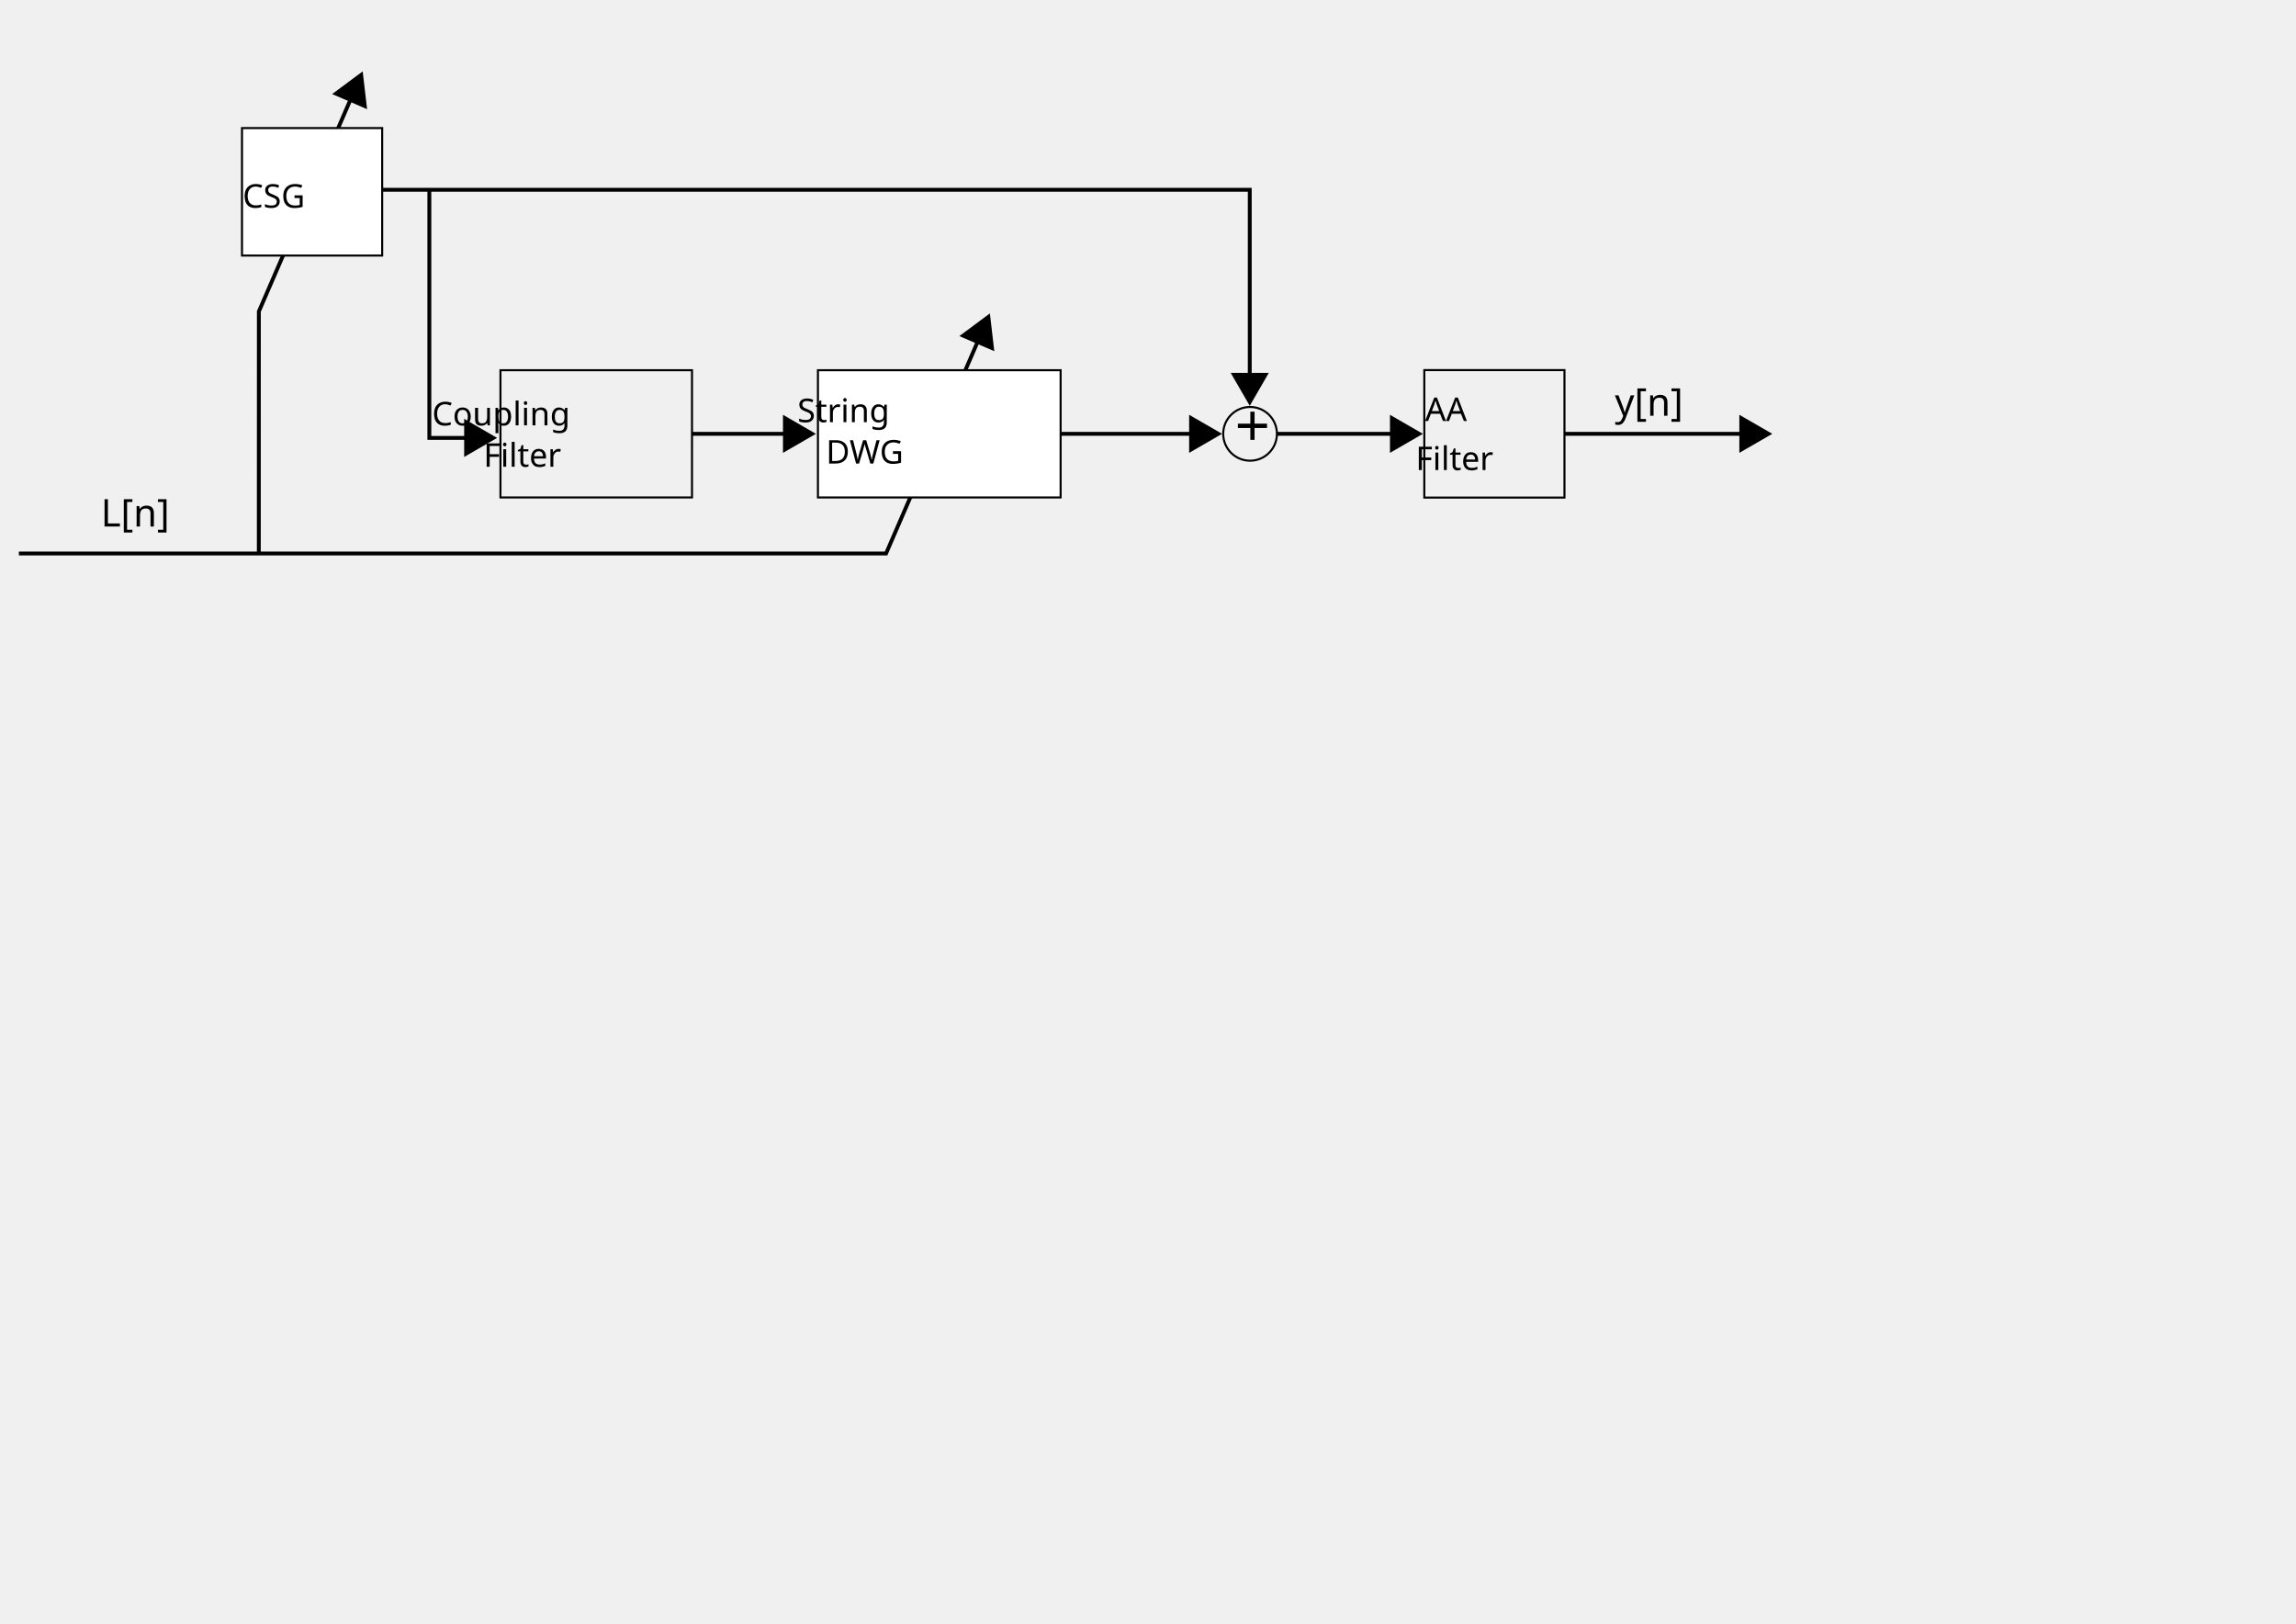
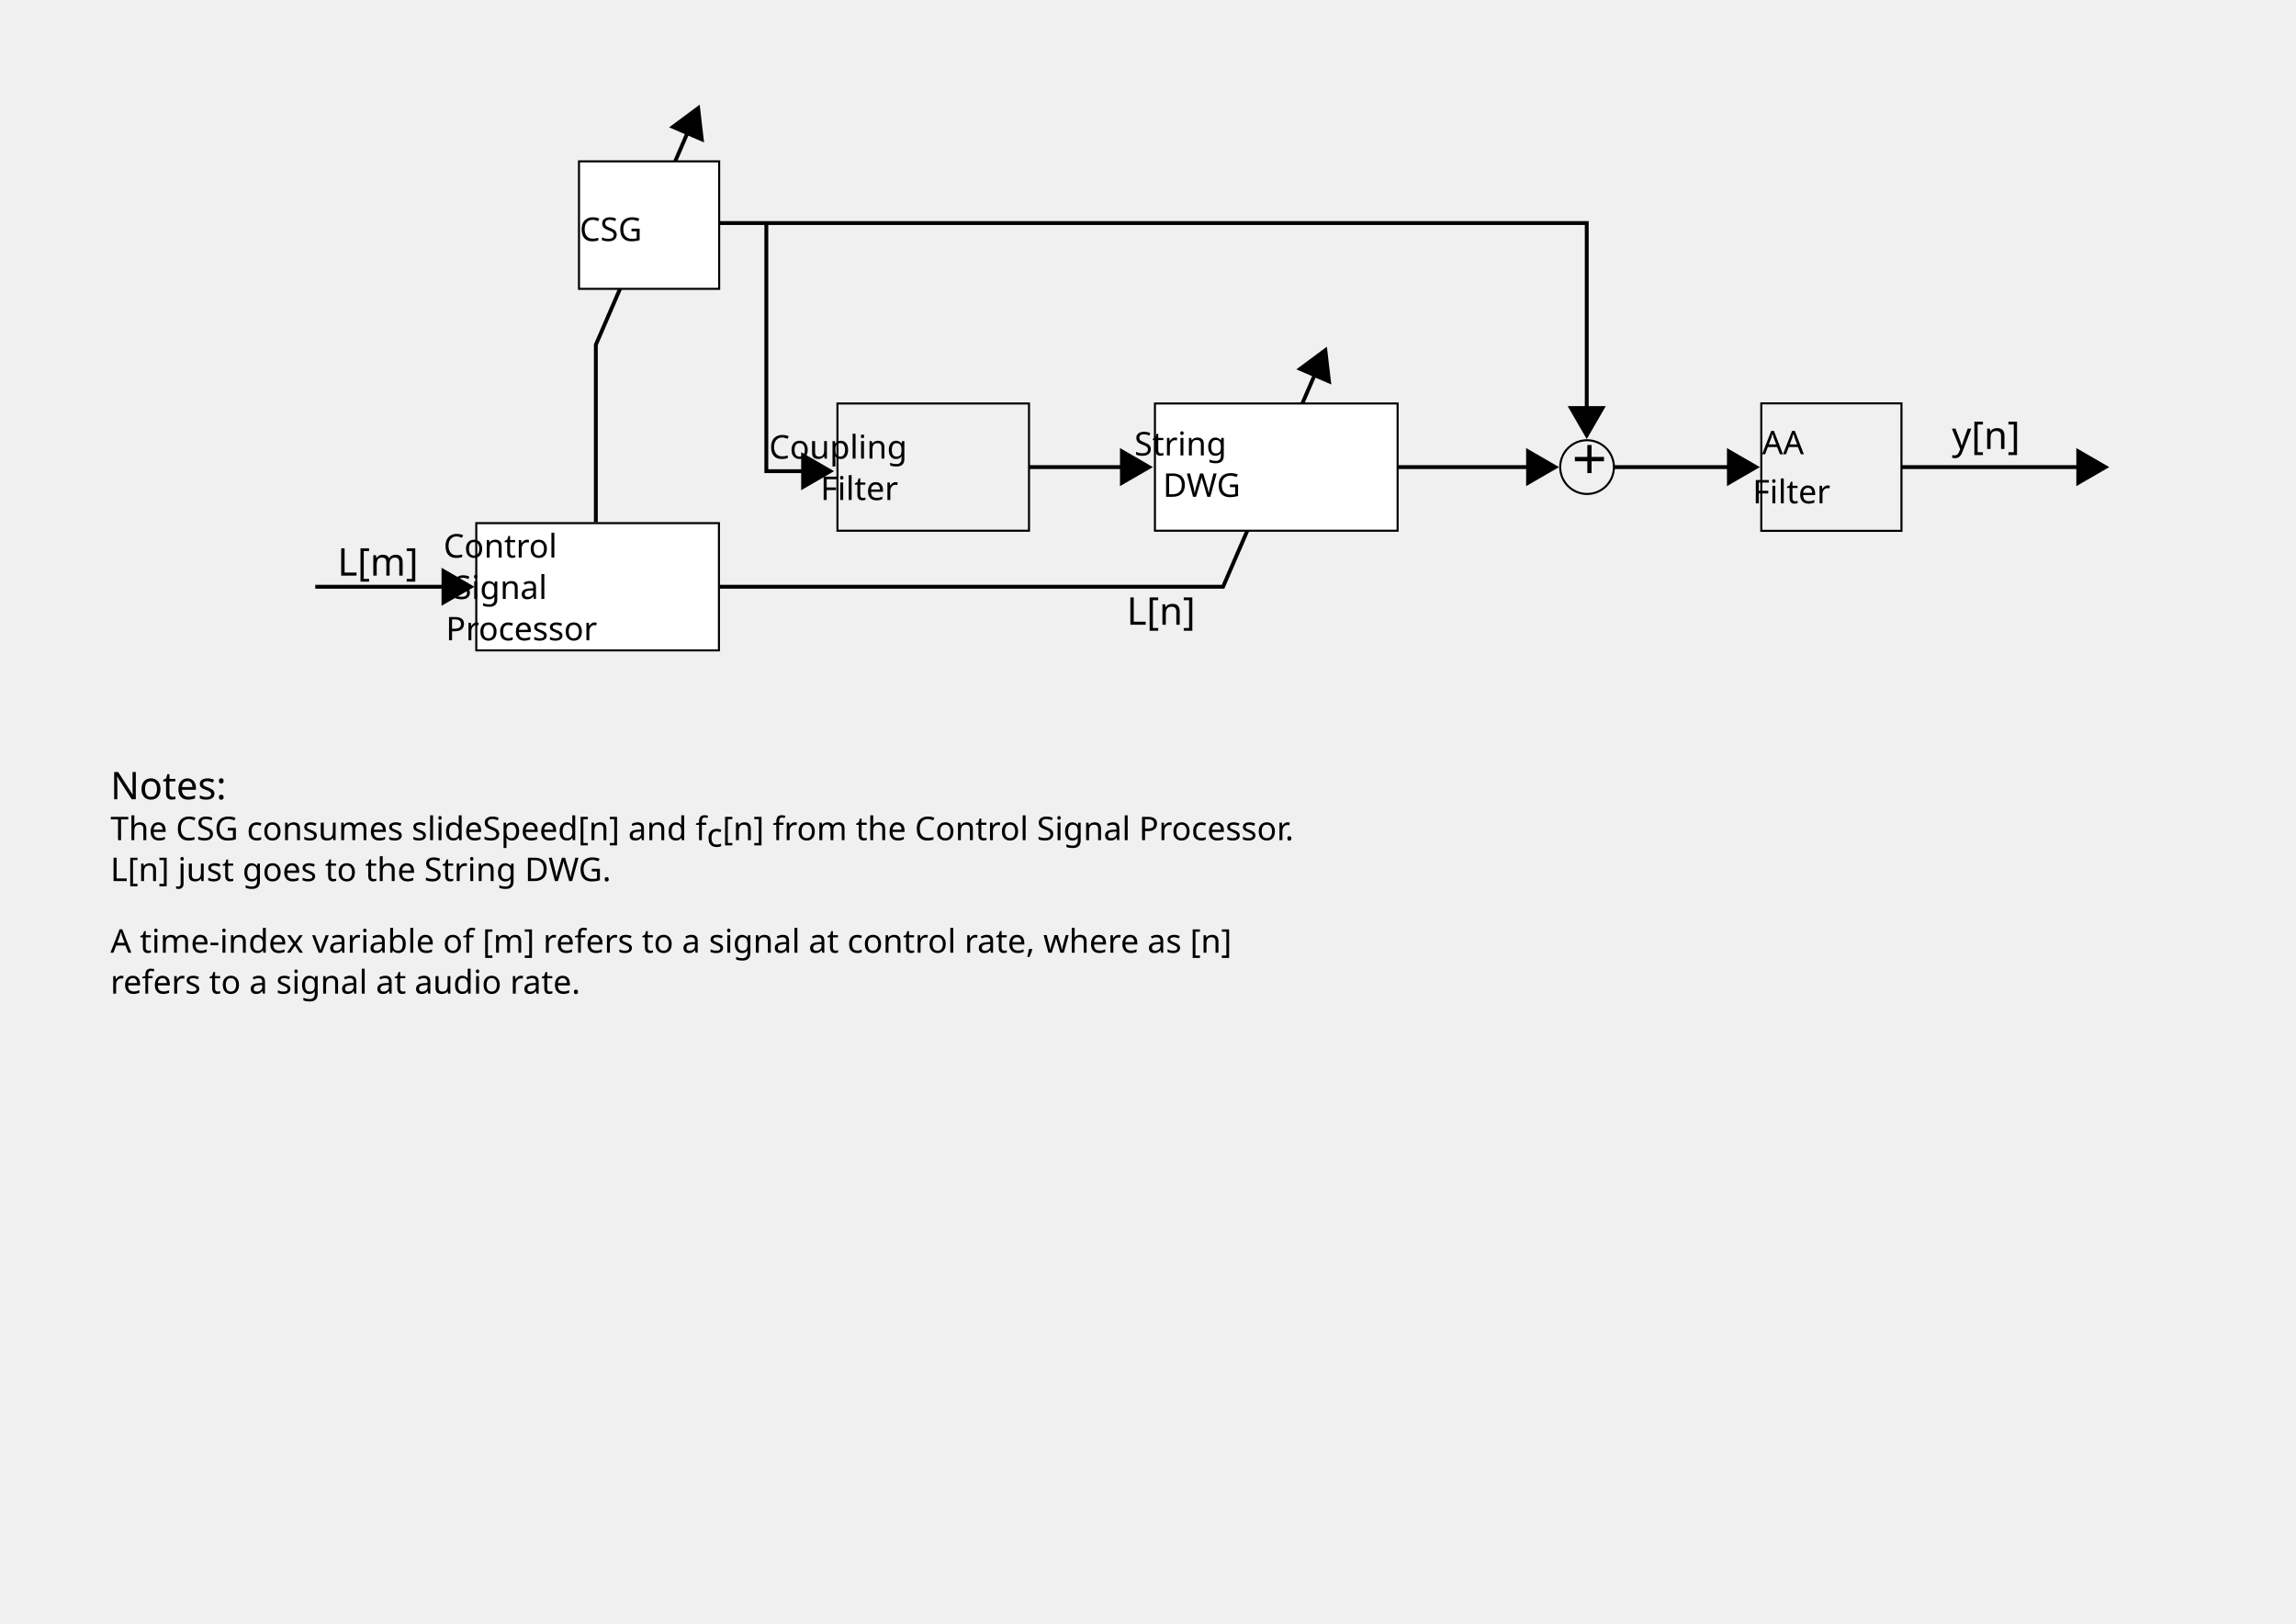
<svg xmlns="http://www.w3.org/2000/svg" width="297mm" height="210mm" viewBox="0 0 297 210" version="1.1" id="svg8">
  <defs id="defs2">
    <marker orient="auto" refY="0.0" refX="0.0" id="marker3201" style="overflow:visible">
      <path id="path3199" d="M 5.77,0.0 L -2.88,5.0 L -2.88,-5.0 L 5.77,0.0 z " style="fill-rule:evenodd;stroke:#000000;stroke-width:1pt;stroke-opacity:1;fill:#000000;fill-opacity:1" transform="scale(0.8)" />
    </marker>
    <marker style="overflow:visible" id="marker1026" refX="0.0" refY="0.0" orient="auto">
      <path transform="scale(0.8)" style="fill-rule:evenodd;stroke:#000000;stroke-width:1pt;stroke-opacity:1;fill:#000000;fill-opacity:1" d="M 5.77,0.0 L -2.88,5.0 L -2.88,-5.0 L 5.77,0.0 z " id="path1024" />
    </marker>
    <marker style="overflow:visible" id="marker1593" refX="0.0" refY="0.0" orient="auto">
      <path transform="scale(0.8)" style="fill-rule:evenodd;stroke:#000000;stroke-width:1pt;stroke-opacity:1;fill:#000000;fill-opacity:1" d="M 5.77,0.0 L -2.88,5.0 L -2.88,-5.0 L 5.77,0.0 z " id="path1591" />
    </marker>
    <marker style="overflow:visible" id="marker1483" refX="0.0" refY="0.0" orient="auto">
      <path transform="scale(0.8)" style="fill-rule:evenodd;stroke:#000000;stroke-width:1pt;stroke-opacity:1;fill:#000000;fill-opacity:1" d="M 5.77,0.0 L -2.88,5.0 L -2.88,-5.0 L 5.77,0.0 z " id="path1481" />
    </marker>
    <marker orient="auto" refY="0.0" refX="0.0" id="Arrow2Lend" style="overflow:visible;">
      <path id="path932" style="fill-rule:evenodd;stroke-width:0.625;stroke-linejoin:round;stroke:#000000;stroke-opacity:1;fill:#000000;fill-opacity:1" d="M 8.719,4.034 L -2.207,0.016 L 8.719,-4.002 C 6.973,-1.63 6.983,1.616 8.719,4.034 z " transform="scale(1.1) rotate(180) translate(1,0)" />
    </marker>
    <marker style="overflow:visible" id="marker2074" refX="0.0" refY="0.0" orient="auto">
      <path transform="scale(0.8)" style="fill-rule:evenodd;stroke:#000000;stroke-width:1pt;stroke-opacity:1;fill:#000000;fill-opacity:1" d="M 5.77,0.0 L -2.88,5.0 L -2.88,-5.0 L 5.77,0.0 z " id="path2072" />
    </marker>
    <marker orient="auto" refY="0" refX="0" id="TriangleOutL" style="overflow:visible">
      <path id="path1033" d="M 5.77,0 -2.88,5 V -5 Z" style="fill:#000000;fill-opacity:1;fill-rule:evenodd;stroke:#000000;stroke-width:1pt;stroke-opacity:1" transform="scale(0.8)" />
    </marker>
    <marker style="overflow:visible" id="marker1593-4" refX="0" refY="0" orient="auto">
      <path transform="scale(0.8)" style="fill:#000000;fill-opacity:1;fill-rule:evenodd;stroke:#000000;stroke-width:1pt;stroke-opacity:1" d="M 5.77,0 -2.88,5 V -5 Z" id="path1591-5" />
    </marker>
    <marker style="overflow:visible" id="marker1593-9" refX="0" refY="0" orient="auto">
      <path transform="scale(0.8)" style="fill:#000000;fill-opacity:1;fill-rule:evenodd;stroke:#000000;stroke-width:1pt;stroke-opacity:1" d="M 5.77,0 -2.88,5 V -5 Z" id="path1591-8" />
    </marker>
    <marker style="overflow:visible" id="marker1593-2" refX="0" refY="0" orient="auto">
      <path transform="scale(0.8)" style="fill:#000000;fill-opacity:1;fill-rule:evenodd;stroke:#000000;stroke-width:1pt;stroke-opacity:1" d="M 5.77,0 -2.88,5 V -5 Z" id="path1591-85" />
    </marker>
    <marker style="overflow:visible" id="marker1593-1" refX="0" refY="0" orient="auto">
      <path transform="scale(0.8)" style="fill:#000000;fill-opacity:1;fill-rule:evenodd;stroke:#000000;stroke-width:1pt;stroke-opacity:1" d="M 5.77,0 -2.88,5 V -5 Z" id="path1591-9" />
    </marker>
    <marker style="overflow:visible" id="marker1593-1-6" refX="0" refY="0" orient="auto">
      <path transform="scale(0.8)" style="fill:#000000;fill-opacity:1;fill-rule:evenodd;stroke:#000000;stroke-width:1pt;stroke-opacity:1" d="M 5.77,0 -2.88,5 V -5 Z" id="path1591-9-2" />
    </marker>
    <marker style="overflow:visible" id="marker1593-1-1" refX="0" refY="0" orient="auto">
      <path transform="scale(0.8)" style="fill:#000000;fill-opacity:1;fill-rule:evenodd;stroke:#000000;stroke-width:1pt;stroke-opacity:1" d="M 5.77,0 -2.88,5 V -5 Z" id="path1591-9-3" />
    </marker>
    <marker style="overflow:visible" id="marker1593-9-9" refX="0" refY="0" orient="auto">
      <path transform="scale(0.8)" style="fill:#000000;fill-opacity:1;fill-rule:evenodd;stroke:#000000;stroke-width:1pt;stroke-opacity:1" d="M 5.77,0 -2.88,5 V -5 Z" id="path1591-8-1" />
    </marker>
    <marker orient="auto" refY="0" refX="0" id="marker1176-5" style="overflow:visible">
      <path id="path1053-0" d="M 5.77,0 -2.88,5 V -5 Z" style="fill:#000000;fill-opacity:1;fill-rule:evenodd;stroke:#000000;stroke-width:1pt;stroke-opacity:1" transform="scale(0.8)" />
    </marker>
    <marker style="overflow:visible" id="marker1593-2-7" refX="0" refY="0" orient="auto">
      <path transform="scale(0.8)" style="fill:#000000;fill-opacity:1;fill-rule:evenodd;stroke:#000000;stroke-width:1pt;stroke-opacity:1" d="M 5.77,0 -2.88,5 V -5 Z" id="path1591-85-0" />
    </marker>
    <marker style="overflow:visible" id="marker1593-1-6-4" refX="0" refY="0" orient="auto">
      <path transform="scale(0.8)" style="fill:#000000;fill-opacity:1;fill-rule:evenodd;stroke:#000000;stroke-width:1pt;stroke-opacity:1" d="M 5.77,0 -2.88,5 V -5 Z" id="path1591-9-2-8" />
    </marker>
    <marker orient="auto" refY="0" refX="0" id="marker3910-8" style="overflow:visible">
      <path id="path3908-6" d="M 5.77,0 -2.88,5 V -5 Z" style="fill:#000000;fill-opacity:1;fill-rule:evenodd;stroke:#000000;stroke-width:1pt;stroke-opacity:1" transform="scale(0.8)" />
    </marker>
    <marker orient="auto" refY="0" refX="0" id="marker3910-8-7" style="overflow:visible">
      <path id="path3908-6-5" d="M 5.77,0 -2.88,5 V -5 Z" style="fill:#000000;fill-opacity:1;fill-rule:evenodd;stroke:#000000;stroke-width:1pt;stroke-opacity:1" transform="scale(0.8)" />
    </marker>
    <marker style="overflow:visible" id="marker1593-1-6-1" refX="0" refY="0" orient="auto">
      <path transform="scale(0.8)" style="fill:#000000;fill-opacity:1;fill-rule:evenodd;stroke:#000000;stroke-width:1pt;stroke-opacity:1" d="M 5.77,0 -2.88,5 V -5 Z" id="path1591-9-2-0" />
    </marker>
    <marker style="overflow:visible" id="marker1593-1-6-4-4" refX="0" refY="0" orient="auto">
      <path transform="scale(0.8)" style="fill:#000000;fill-opacity:1;fill-rule:evenodd;stroke:#000000;stroke-width:1pt;stroke-opacity:1" d="M 5.77,0 -2.88,5 V -5 Z" id="path1591-9-2-8-1" />
    </marker>
    <marker style="overflow:visible" id="marker1496-6" refX="0" refY="0" orient="auto">
      <path transform="scale(0.8)" style="fill:#000000;fill-opacity:1;fill-rule:evenodd;stroke:#000000;stroke-width:1pt;stroke-opacity:1" d="M 5.77,0 -2.88,5 V -5 Z" id="path1494-2" />
    </marker>
    <marker style="overflow:visible" id="marker1496-6-3" refX="0" refY="0" orient="auto">
      <path transform="scale(0.8)" style="fill:#000000;fill-opacity:1;fill-rule:evenodd;stroke:#000000;stroke-width:1pt;stroke-opacity:1" d="M 5.77,0 -2.88,5 V -5 Z" id="path1494-2-1" />
    </marker>
+     <marker style="overflow:visible" id="marker1593-7" refX="0" refY="0" orient="auto">
+       <path transform="scale(0.8)" style="fill:#000000;fill-opacity:1;fill-rule:evenodd;stroke:#000000;stroke-width:1pt;stroke-opacity:1" d="M 5.77,0 -2.88,5 V -5 Z" id="path1591-3" />
+     </marker>
  </defs>
  <g id="layer1" transform="translate(0,-87)">
    <text xml:space="preserve" style="font-style:normal;font-variant:normal;font-weight:normal;font-stretch:normal;font-size:7.761px;line-height:0.5;font-family:sans-serif;-inkscape-font-specification:'sans-serif, Normal';font-variant-ligatures:normal;font-variant-caps:normal;font-variant-numeric:normal;font-feature-settings:normal;text-align:center;letter-spacing:0px;word-spacing:0px;writing-mode:lr-tb;baseline-shift:baseline;text-anchor:middle;fill:#000000;fill-opacity:1;stroke:none;stroke-width:0.265" x="55.227" y="199.487" id="text819-7-0-7">
      <tspan id="tspan1123-2" x="55.227" y="203.443" />
    </text>
    <text xml:space="preserve" style="font-style:normal;font-weight:normal;font-size:4.233px;line-height:1.25;font-family:sans-serif;letter-spacing:0px;word-spacing:0px;baseline-shift:sub;fill:#000000;fill-opacity:1;stroke:none;stroke-width:0.265" x="84.071" y="162.565" id="text1284">
      <tspan id="tspan1282" x="84.071" y="166.311" style="font-size:4.233px;baseline-shift:sub;stroke-width:0.265" />
    </text>
    <flowRoot xml:space="preserve" id="flowRoot1324" style="font-style:normal;font-weight:normal;font-size:16px;line-height:1.25;font-family:sans-serif;letter-spacing:0px;word-spacing:0px;fill:#000000;fill-opacity:1;stroke:none" transform="matrix(0.2645833,0,0,0.2645833,0,137.5754)">
      <flowRegion id="flowRegion1326">
        <rect id="rect1328" width="37.5" height="30" x="484.5" y="270.701" />
      </flowRegion>
      <flowPara id="flowPara1330" />
    </flowRoot>
-     <path style="fill:none;stroke:#000000;stroke-width:0.5;stroke-linecap:butt;stroke-linejoin:miter;stroke-miterlimit:4;stroke-dasharray:none;stroke-opacity:1;marker-end:url(#marker1593)" d="M 89.512,143.109 H 102.702" id="path1583" />
-     <path style="fill:none;stroke:#000000;stroke-width:0.5;stroke-linecap:butt;stroke-linejoin:miter;stroke-miterlimit:4;stroke-dasharray:none;stroke-opacity:1;marker-end:url(#marker1176-5)" d="m 137.299,143.109 h 17.942" id="path1417-5" />
-     <g transform="rotate(90,117.7755,93.975)" id="g1010-2">
+     <path style="fill:none;stroke:#000000;stroke-width:0.5;stroke-linecap:butt;stroke-linejoin:miter;stroke-miterlimit:4;stroke-dasharray:none;stroke-opacity:1;marker-end:url(#marker1593)" d="m 133.104,147.412 h 13.19" id="path1583" />
+     <path style="fill:none;stroke:#000000;stroke-width:0.5;stroke-linecap:butt;stroke-linejoin:miter;stroke-miterlimit:4;stroke-dasharray:none;stroke-opacity:1;marker-end:url(#marker1176-5)" d="m 180.89,147.412 h 17.942" id="path1417-5" />
+     <g transform="rotate(90,137.4199,117.9223)" id="g1010-2">
      <text id="text1001-7" y="52.481" x="163.658" style="font-style:normal;font-weight:normal;font-size:10.583px;line-height:1.25;font-family:sans-serif;letter-spacing:0px;word-spacing:0px;fill:#000000;fill-opacity:1;stroke:none;stroke-width:0.265" xml:space="preserve">
        <tspan style="font-size:7.761px;stroke-width:0.265" y="52.481" x="163.658" id="tspan999-6">+</tspan>
      </text>
      <circle r="3.475" cy="50.048" cx="166.91" id="path1003-9" style="opacity:1;fill:none;fill-opacity:1;stroke:#000000;stroke-width:0.265;stroke-linecap:butt;stroke-linejoin:miter;stroke-miterlimit:4;stroke-dasharray:none;stroke-dashoffset:0;stroke-opacity:1;paint-order:markers fill stroke" />
    </g>
-     <g id="g824-9-4-22" transform="translate(48.14434,110.5057)">
+     <g id="g824-9-4-22" transform="translate(91.736,114.8087)">
      <rect y="24.375" x="16.593" height="16.457" width="24.777" id="rect815-72-1-1" style="opacity:1;fill:none;fill-opacity:1;stroke:#000000;stroke-width:0.265;stroke-miterlimit:4;stroke-dasharray:none;stroke-opacity:1" />
      <text id="text819-9-6-8" y="31.505" x="29.055" style="font-style:normal;font-weight:normal;font-size:10.583px;line-height:0.5;font-family:sans-serif;text-align:center;letter-spacing:0px;word-spacing:0px;text-anchor:middle;fill:#000000;fill-opacity:1;stroke:none;stroke-width:0.265" xml:space="preserve">
        <tspan style="font-style:normal;font-variant:normal;font-weight:normal;font-stretch:normal;font-size:4.233px;line-height:0.5;font-family:sans-serif;-inkscape-font-specification:'sans-serif, Normal';font-variant-ligatures:normal;font-variant-caps:normal;font-variant-numeric:normal;font-feature-settings:normal;text-align:center;writing-mode:lr-tb;text-anchor:middle;stroke-width:0.265" y="31.505" x="29.055" id="tspan1214-4-8">Coupling</tspan>
        <tspan style="font-style:normal;font-variant:normal;font-weight:normal;font-stretch:normal;font-size:4.233px;line-height:0.5;font-family:sans-serif;-inkscape-font-specification:'sans-serif, Normal';font-variant-ligatures:normal;font-variant-caps:normal;font-variant-numeric:normal;font-feature-settings:normal;text-align:center;writing-mode:lr-tb;text-anchor:middle;stroke-width:0.265" y="36.859" x="29.055" id="tspan1084-8">Filter</tspan>
      </text>
    </g>
-     <path style="fill:none;stroke:#000000;stroke-width:0.5;stroke-linecap:butt;stroke-linejoin:miter;stroke-miterlimit:4;stroke-dasharray:none;stroke-opacity:1;marker-end:url(#marker3910-8)" d="m 55.539,111.545 v 32.091 h 5.923" id="path3900-2" />
-     <path style="fill:none;stroke:#000000;stroke-width:0.5;stroke-linecap:butt;stroke-linejoin:miter;stroke-miterlimit:4;stroke-dasharray:none;stroke-opacity:1;marker-end:url(#marker3910-8-7)" d="M 49.453,111.545 H 161.662 v 25.1" id="path3900-2-0" />
-     <g transform="translate(161.8609,111.564)" id="g824-1-8-0-2">
+     <path style="fill:none;stroke:#000000;stroke-width:0.5;stroke-linecap:butt;stroke-linejoin:miter;stroke-miterlimit:4;stroke-dasharray:none;stroke-opacity:1;marker-end:url(#marker3910-8)" d="m 99.13,115.848 v 32.091 h 5.923" id="path3900-2" />
+     <path style="fill:none;stroke:#000000;stroke-width:0.5;stroke-linecap:butt;stroke-linejoin:miter;stroke-miterlimit:4;stroke-dasharray:none;stroke-opacity:1;marker-end:url(#marker3910-8-7)" d="M 93.045,115.848 H 205.253 V 140.948" id="path3900-2-0" />
+     <g transform="translate(205.4526,115.867)" id="g824-1-8-0-2">
      <g id="g909-4-3-3" transform="translate(0.5291667,-1.058333)">
        <rect style="opacity:1;fill:none;fill-opacity:1;stroke:#000000;stroke-width:0.265;stroke-miterlimit:4;stroke-dasharray:none;stroke-opacity:1" id="rect815-3-1-5-2" width="18.132" height="16.488" x="21.85" y="24.36" />
        <text xml:space="preserve" style="font-style:normal;font-variant:normal;font-weight:normal;font-stretch:normal;font-size:4.233px;line-height:1.5;font-family:sans-serif;-inkscape-font-specification:'sans-serif, Normal';font-variant-ligatures:normal;font-variant-caps:normal;font-variant-numeric:normal;font-feature-settings:normal;text-align:center;letter-spacing:0px;word-spacing:0px;writing-mode:lr-tb;text-anchor:middle;fill:#000000;fill-opacity:1;stroke:none;stroke-width:0.265" x="30.71" y="30.942" id="text819-7-0-8-4">
          <tspan id="tspan1123-6-2" x="30.71" y="30.942">AA</tspan>
          <tspan x="30.71" y="37.292" id="tspan1009-0">Filter</tspan>
        </text>
      </g>
    </g>
-     <path style="fill:none;stroke:#000000;stroke-width:0.5;stroke-linecap:butt;stroke-linejoin:miter;stroke-miterlimit:4;stroke-dasharray:none;stroke-opacity:1;marker-end:url(#marker1593-1-6-1)" d="M 202.389,143.109 H 226.412" id="path1583-2-1-9" />
-     <text xml:space="preserve" style="font-style:normal;font-weight:normal;font-size:10.583px;line-height:1.25;font-family:sans-serif;letter-spacing:0px;word-spacing:0px;fill:#000000;fill-opacity:1;stroke:none;stroke-width:0.265" x="208.894" y="140.768" id="text887-56-8">
-       <tspan id="tspan885-0-0" x="208.894" y="140.768" style="font-size:4.939px;stroke-width:0.265">y[n]</tspan>
+     <path style="fill:none;stroke:#000000;stroke-width:0.5;stroke-linecap:butt;stroke-linejoin:miter;stroke-miterlimit:4;stroke-dasharray:none;stroke-opacity:1;marker-end:url(#marker1593-1-6-1)" d="m 245.98,147.412 h 24.023" id="path1583-2-1-9" />
+     <text xml:space="preserve" style="font-style:normal;font-weight:normal;font-size:10.583px;line-height:1.25;font-family:sans-serif;letter-spacing:0px;word-spacing:0px;fill:#000000;fill-opacity:1;stroke:none;stroke-width:0.265" x="252.486" y="145.071" id="text887-56-8">
+       <tspan id="tspan885-0-0" x="252.486" y="145.071" style="font-size:4.939px;stroke-width:0.265">y[n]</tspan>
    </text>
-     <path style="fill:none;stroke:#000000;stroke-width:0.5;stroke-linecap:butt;stroke-linejoin:miter;stroke-miterlimit:4;stroke-dasharray:none;stroke-opacity:1;marker-end:url(#marker1593-1-6-4-4)" d="m 165.241,143.109 h 15.978" id="path1583-2-1-5" />
-     <text xml:space="preserve" style="font-style:normal;font-weight:normal;font-size:10.583px;line-height:1.25;font-family:sans-serif;letter-spacing:0px;word-spacing:0px;fill:#000000;fill-opacity:1;stroke:none;stroke-width:0.265" x="13.041" y="155.091" id="text887-56-8-2">
-       <tspan id="tspan885-0-0-0" x="13.041" y="155.091" style="font-size:4.939px;stroke-width:0.265">L[n]</tspan>
+     <path style="fill:none;stroke:#000000;stroke-width:0.5;stroke-linecap:butt;stroke-linejoin:miter;stroke-miterlimit:4;stroke-dasharray:none;stroke-opacity:1;marker-end:url(#marker1593-1-6-4-4)" d="m 208.832,147.412 h 15.978" id="path1583-2-1-5" />
+     <text xml:space="preserve" style="font-style:normal;font-weight:normal;font-size:10.583px;line-height:1.25;font-family:sans-serif;letter-spacing:0px;word-spacing:0px;fill:#000000;fill-opacity:1;stroke:none;stroke-width:0.265" x="43.651" y="161.446" id="text887-56-8-2">
+       <tspan id="tspan885-0-0-0" x="43.651" y="161.446" style="font-size:4.939px;stroke-width:0.265">L[m]</tspan>
    </text>
-     <path style="fill:none;stroke:#000000;stroke-width:0.5;stroke-linecap:butt;stroke-linejoin:miter;stroke-miterlimit:4;stroke-dasharray:none;stroke-opacity:1;marker-end:url(#marker1026)" d="M 2.441,158.585 H 114.617 l 12.303,-28.443" id="path1417-5-4" />
-     <path style="fill:none;stroke:#000000;stroke-width:0.5;stroke-linecap:butt;stroke-linejoin:miter;stroke-miterlimit:4;stroke-dasharray:none;stroke-opacity:1;marker-end:url(#marker3201)" d="m 33.479,158.444 0.006,-31.161 12.303,-28.443" id="path3900-2-3" />
+     <path style="fill:none;stroke:#000000;stroke-width:0.5;stroke-linecap:butt;stroke-linejoin:miter;stroke-miterlimit:4;stroke-dasharray:none;stroke-opacity:1;marker-end:url(#marker1026)" d="m 93.127,162.888 65.082,0 12.303,-28.443" id="path1417-5-4" />
+     <path style="fill:none;stroke:#000000;stroke-width:0.5;stroke-linecap:butt;stroke-linejoin:miter;stroke-miterlimit:4;stroke-dasharray:none;stroke-opacity:1;marker-end:url(#marker3201)" d="m 77.076,154.532 0,-14.743 v -8.202 l 12.303,-28.443" id="path3900-2-3" />
+     <path style="fill:none;stroke:#000000;stroke-width:0.5;stroke-linecap:butt;stroke-linejoin:miter;stroke-miterlimit:4;stroke-dasharray:none;stroke-opacity:1;marker-end:url(#marker1593-7)" d="M 40.78,162.888 H 58.534" id="path1583-1" />
+     <text xml:space="preserve" style="font-style:normal;font-weight:normal;font-size:10.583px;line-height:1.25;font-family:sans-serif;letter-spacing:0px;word-spacing:0px;fill:#000000;fill-opacity:1;stroke:none;stroke-width:0.265" x="145.734" y="167.796" id="text887-56-8-2-7">
+       <tspan id="tspan885-0-0-0-4" x="145.734" y="167.796" style="font-size:4.939px;stroke-width:0.265">L[n]</tspan>
+     </text>
+     <text xml:space="preserve" style="font-style:normal;font-weight:normal;font-size:3.175px;line-height:1.25;font-family:sans-serif;letter-spacing:0px;word-spacing:0px;fill:#000000;fill-opacity:1;stroke:none;stroke-width:0.265" x="14.287" y="190.373" id="text2675">
+       <tspan id="tspan2673" x="14.287" y="190.373" style="font-size:4.939px;stroke-width:0.265">Notes: </tspan>
+       <tspan x="14.287" y="195.665" style="font-size:4.233px;stroke-width:0.265" id="tspan2681">The CSG consumes slideSpeed[n] and f<tspan style="font-size:4.233px;baseline-shift:sub" id="tspan2677">c</tspan>[n] from the Control Signal Processor.</tspan>
+       <tspan x="14.287" y="200.956" style="font-size:4.233px;stroke-width:0.265" id="tspan2679">L[n] just goes to the String DWG.</tspan>
+       <tspan x="14.287" y="205.312" style="font-size:4.233px;stroke-width:0.265" id="tspan2684" />
+       <tspan x="14.287" y="210.217" style="font-size:4.233px;stroke-width:0.265" id="tspan2686">A time-index variable of [m] refers to a signal at control rate, where as [n] </tspan>
+       <tspan x="14.287" y="215.508" style="font-size:4.233px;stroke-width:0.265" id="tspan2692">refers to a signal at audio rate.</tspan>
+     </text>
  </g>
  <g id="layer2">
-     <g style="" transform="translate(8.924857,-6.737376)" id="g824-1-8-0-8">
+     <g transform="translate(52.51652,-2.434336)" id="g824-1-8-0-8">
      <g id="g909-4-3-7" transform="translate(0.5291667,-1.058333)">
        <rect style="opacity:1;fill:#ffffff;fill-opacity:1;stroke:#000000;stroke-width:0.265;stroke-miterlimit:4;stroke-dasharray:none;stroke-opacity:1" id="rect815-3-1-5-3" width="18.132" height="16.488" x="21.85" y="24.36" />
        <text xml:space="preserve" style="font-style:normal;font-variant:normal;font-weight:normal;font-stretch:normal;font-size:4.233px;line-height:1.5;font-family:sans-serif;-inkscape-font-specification:'sans-serif, Normal';font-variant-ligatures:normal;font-variant-caps:normal;font-variant-numeric:normal;font-feature-settings:normal;text-align:center;letter-spacing:0px;word-spacing:0px;writing-mode:lr-tb;text-anchor:middle;fill:#000000;fill-opacity:1;stroke:none;stroke-width:0.265" x="30.92" y="34.654" id="text819-7-0-8-2">
          <tspan x="30.92" y="34.654" id="tspan1009-7">CSG</tspan>
        </text>
      </g>
    </g>
-     <g style="" id="g824-9-4-2" transform="translate(89.21298,23.50565)">
+     <g id="g824-9-4-2" transform="translate(132.8046,27.80869)">
      <rect y="24.375" x="16.593" height="16.457" width="31.391" id="rect815-72-1-7" style="opacity:1;fill:#ffffff;fill-opacity:1;stroke:#000000;stroke-width:0.265;stroke-miterlimit:4;stroke-dasharray:none;stroke-opacity:1" />
      <text id="text819-9-6-9" y="31.095" x="32.279" style="font-style:normal;font-weight:normal;font-size:10.583px;line-height:0.5;font-family:sans-serif;text-align:center;letter-spacing:0px;word-spacing:0px;text-anchor:middle;fill:#000000;fill-opacity:1;stroke:none;stroke-width:0.265" xml:space="preserve">
        <tspan style="font-style:normal;font-variant:normal;font-weight:normal;font-stretch:normal;font-size:4.233px;line-height:0.5;font-family:sans-serif;-inkscape-font-specification:'sans-serif, Normal';font-variant-ligatures:normal;font-variant-caps:normal;font-variant-numeric:normal;font-feature-settings:normal;text-align:center;writing-mode:lr-tb;text-anchor:middle;stroke-width:0.265" y="31.095" x="32.279" id="tspan1084-9">String</tspan>
        <tspan style="font-style:normal;font-variant:normal;font-weight:normal;font-stretch:normal;font-size:4.233px;line-height:0.5;font-family:sans-serif;-inkscape-font-specification:'sans-serif, Normal';font-variant-ligatures:normal;font-variant-caps:normal;font-variant-numeric:normal;font-feature-settings:normal;text-align:center;writing-mode:lr-tb;text-anchor:middle;stroke-width:0.265" y="36.448" x="32.279" id="tspan972">DWG</tspan>
      </text>
    </g>
+     <g id="g824-9-4-2-5" transform="translate(45.01485,43.28411)">
+       <rect y="24.375" x="16.593" height="16.457" width="31.391" id="rect815-72-1-7-2" style="opacity:1;fill:#ffffff;fill-opacity:1;stroke:#000000;stroke-width:0.265;stroke-miterlimit:4;stroke-dasharray:none;stroke-opacity:1" />
+       <text id="text819-9-6-9-4" y="28.828" x="32.083" style="font-style:normal;font-weight:normal;font-size:10.583px;line-height:0.5;font-family:sans-serif;text-align:center;letter-spacing:0px;word-spacing:0px;text-anchor:middle;fill:#000000;fill-opacity:1;stroke:none;stroke-width:0.265" xml:space="preserve">
+         <tspan style="font-style:normal;font-variant:normal;font-weight:normal;font-stretch:normal;font-size:4.233px;line-height:0.5;font-family:sans-serif;-inkscape-font-specification:'sans-serif, Normal';font-variant-ligatures:normal;font-variant-caps:normal;font-variant-numeric:normal;font-feature-settings:normal;text-align:center;writing-mode:lr-tb;text-anchor:middle;stroke-width:0.265" y="28.828" x="32.083" id="tspan972-2">Control</tspan>
+         <tspan style="font-style:normal;font-variant:normal;font-weight:normal;font-stretch:normal;font-size:4.233px;line-height:0.5;font-family:sans-serif;-inkscape-font-specification:'sans-serif, Normal';font-variant-ligatures:normal;font-variant-caps:normal;font-variant-numeric:normal;font-feature-settings:normal;text-align:center;writing-mode:lr-tb;text-anchor:middle;stroke-width:0.265" y="34.182" x="32.083" id="tspan1082">Signal</tspan>
+         <tspan style="font-style:normal;font-variant:normal;font-weight:normal;font-stretch:normal;font-size:4.233px;line-height:0.5;font-family:sans-serif;-inkscape-font-specification:'sans-serif, Normal';font-variant-ligatures:normal;font-variant-caps:normal;font-variant-numeric:normal;font-feature-settings:normal;text-align:center;writing-mode:lr-tb;text-anchor:middle;stroke-width:0.265" y="39.535" x="32.083" id="tspan1084">Processor</tspan>
+       </text>
+     </g>
  </g>
</svg>
